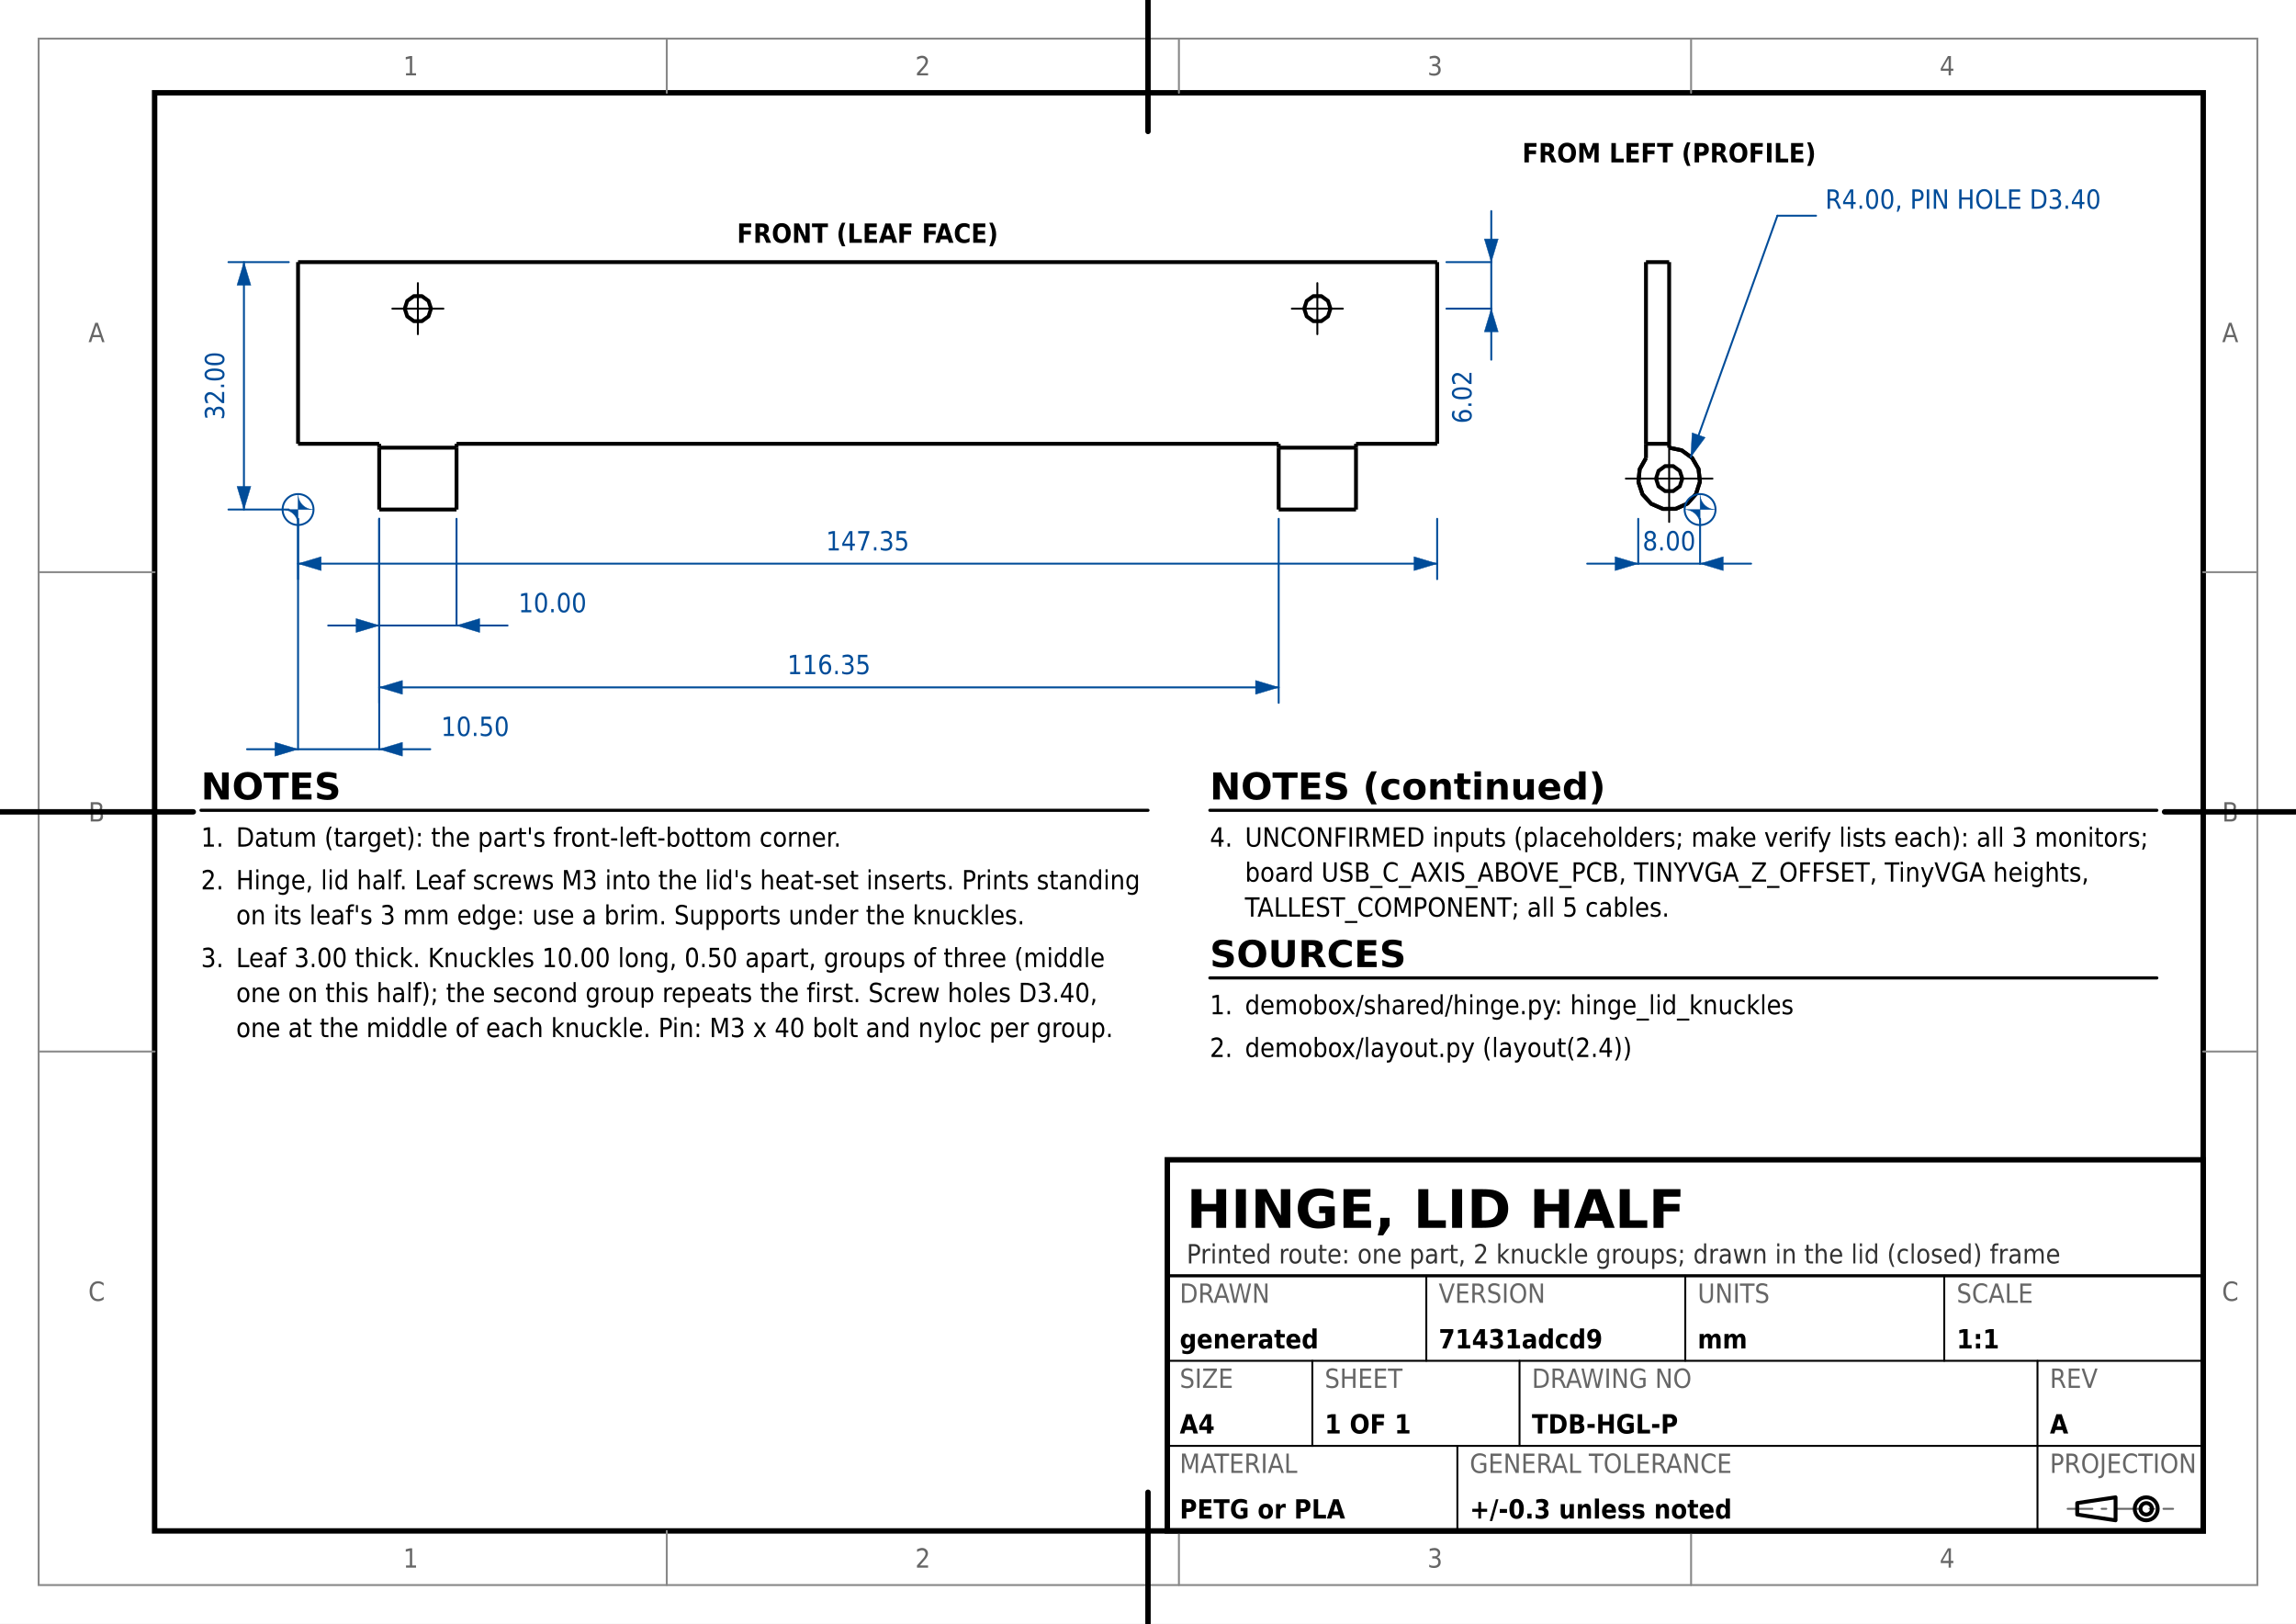
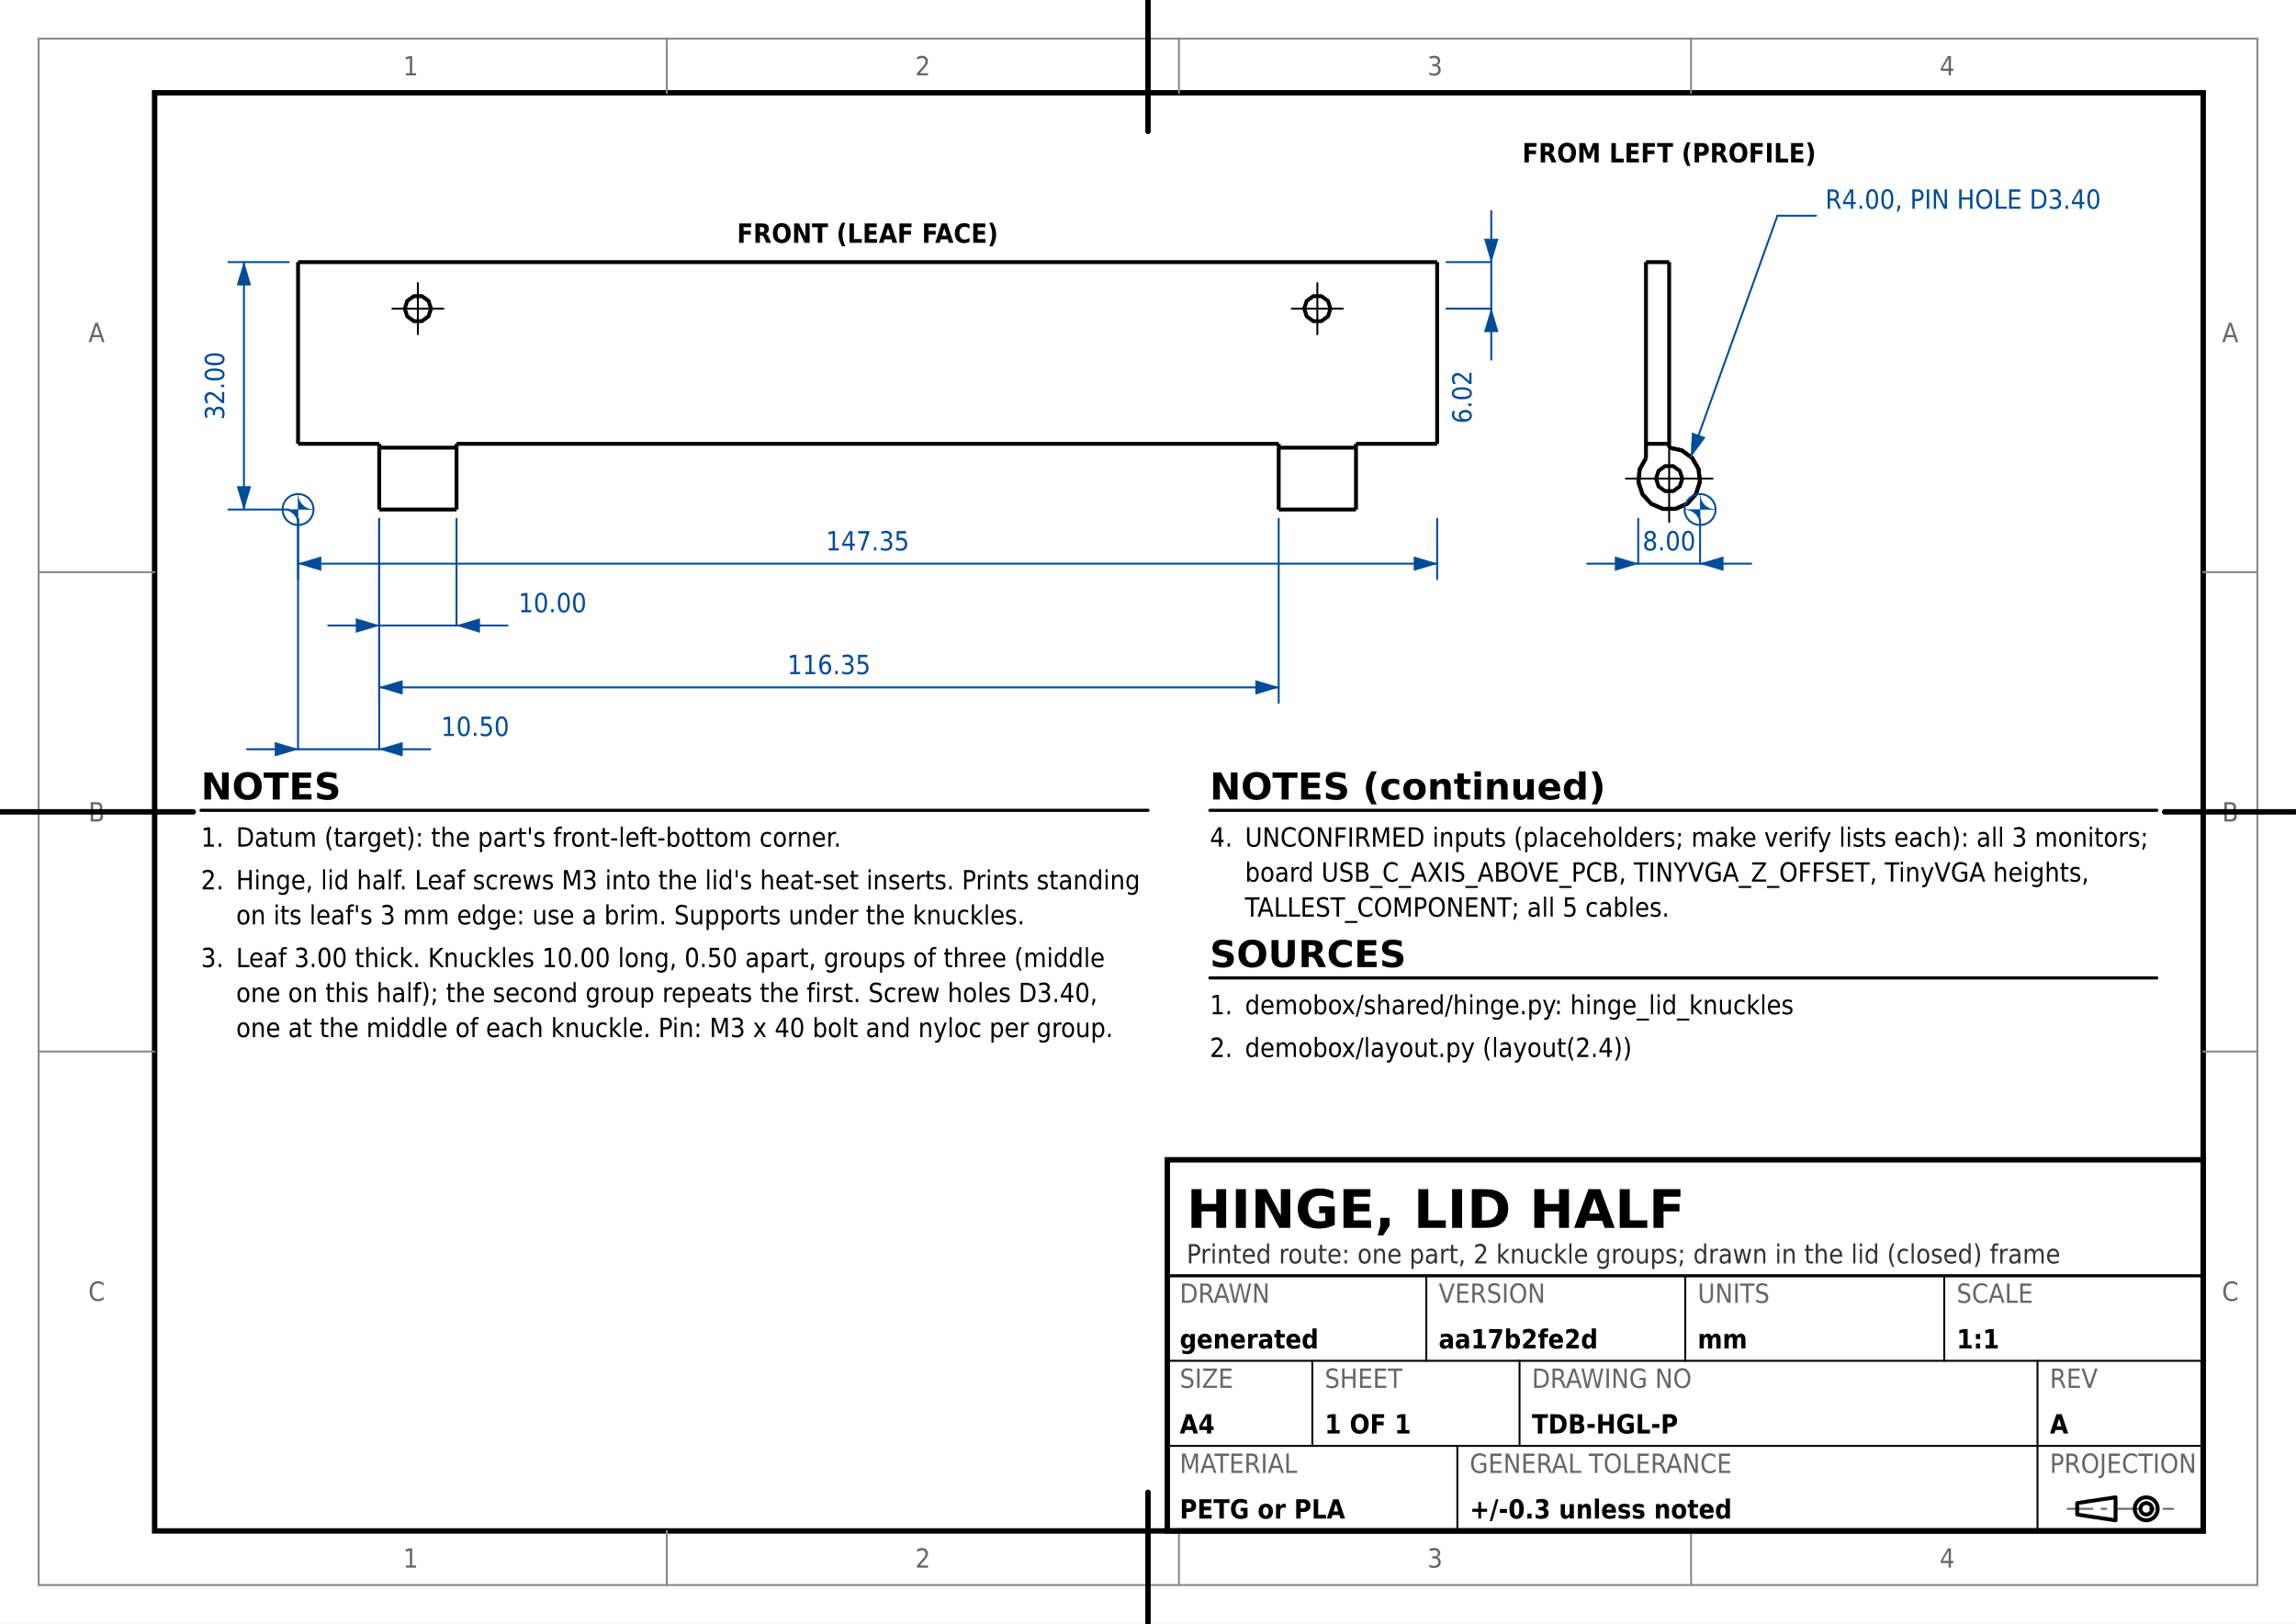
<svg xmlns="http://www.w3.org/2000/svg" version="1.1" width="297mm" height="210mm" viewBox="0 0 297 210">
  <rect width="100%" height="100%" fill="#ffffff" />
  <rect x="5" y="5" width="287" height="200" fill="none" stroke="#888888" stroke-width="0.25" />
  <rect x="20" y="12" width="265" height="186" fill="none" stroke="#000000" stroke-width="0.7" />
  <text x="53.125" y="202.75" font-family="DejaVu Sans Condensed, DejaVu Sans, Liberation Sans, sans-serif" font-size="3.429" fill="#666666" text-anchor="middle">1</text>
  <text x="53.125" y="9.75" font-family="DejaVu Sans Condensed, DejaVu Sans, Liberation Sans, sans-serif" font-size="3.429" fill="#666666" text-anchor="middle">1</text>
  <line x1="86.25" y1="205" x2="86.25" y2="198" stroke="#888888" stroke-width="0.25" stroke-linecap="round" />
  <line x1="86.25" y1="12" x2="86.25" y2="5" stroke="#888888" stroke-width="0.25" stroke-linecap="round" />
  <text x="119.375" y="202.75" font-family="DejaVu Sans Condensed, DejaVu Sans, Liberation Sans, sans-serif" font-size="3.429" fill="#666666" text-anchor="middle">2</text>
  <text x="119.375" y="9.75" font-family="DejaVu Sans Condensed, DejaVu Sans, Liberation Sans, sans-serif" font-size="3.429" fill="#666666" text-anchor="middle">2</text>
  <line x1="152.5" y1="205" x2="152.5" y2="198" stroke="#888888" stroke-width="0.25" stroke-linecap="round" />
  <line x1="152.5" y1="12" x2="152.5" y2="5" stroke="#888888" stroke-width="0.25" stroke-linecap="round" />
  <text x="185.625" y="202.75" font-family="DejaVu Sans Condensed, DejaVu Sans, Liberation Sans, sans-serif" font-size="3.429" fill="#666666" text-anchor="middle">3</text>
  <text x="185.625" y="9.75" font-family="DejaVu Sans Condensed, DejaVu Sans, Liberation Sans, sans-serif" font-size="3.429" fill="#666666" text-anchor="middle">3</text>
  <line x1="218.75" y1="205" x2="218.75" y2="198" stroke="#888888" stroke-width="0.25" stroke-linecap="round" />
  <line x1="218.75" y1="12" x2="218.75" y2="5" stroke="#888888" stroke-width="0.25" stroke-linecap="round" />
  <text x="251.875" y="202.75" font-family="DejaVu Sans Condensed, DejaVu Sans, Liberation Sans, sans-serif" font-size="3.429" fill="#666666" text-anchor="middle">4</text>
  <text x="251.875" y="9.75" font-family="DejaVu Sans Condensed, DejaVu Sans, Liberation Sans, sans-serif" font-size="3.429" fill="#666666" text-anchor="middle">4</text>
  <text x="12.5" y="168.25" font-family="DejaVu Sans Condensed, DejaVu Sans, Liberation Sans, sans-serif" font-size="3.429" fill="#666666" text-anchor="middle">C</text>
  <text x="288.5" y="168.25" font-family="DejaVu Sans Condensed, DejaVu Sans, Liberation Sans, sans-serif" font-size="3.429" fill="#666666" text-anchor="middle">C</text>
  <line x1="5" y1="136" x2="20" y2="136" stroke="#888888" stroke-width="0.25" stroke-linecap="round" />
  <line x1="285" y1="136" x2="292" y2="136" stroke="#888888" stroke-width="0.25" stroke-linecap="round" />
  <text x="12.5" y="106.25" font-family="DejaVu Sans Condensed, DejaVu Sans, Liberation Sans, sans-serif" font-size="3.429" fill="#666666" text-anchor="middle">B</text>
  <text x="288.5" y="106.25" font-family="DejaVu Sans Condensed, DejaVu Sans, Liberation Sans, sans-serif" font-size="3.429" fill="#666666" text-anchor="middle">B</text>
  <line x1="5" y1="74" x2="20" y2="74" stroke="#888888" stroke-width="0.25" stroke-linecap="round" />
  <line x1="285" y1="74" x2="292" y2="74" stroke="#888888" stroke-width="0.25" stroke-linecap="round" />
  <text x="12.5" y="44.25" font-family="DejaVu Sans Condensed, DejaVu Sans, Liberation Sans, sans-serif" font-size="3.429" fill="#666666" text-anchor="middle">A</text>
  <text x="288.5" y="44.25" font-family="DejaVu Sans Condensed, DejaVu Sans, Liberation Sans, sans-serif" font-size="3.429" fill="#666666" text-anchor="middle">A</text>
  <line x1="148.5" y1="210" x2="148.5" y2="193" stroke="#000000" stroke-width="0.7" stroke-linecap="round" />
  <line x1="148.5" y1="17" x2="148.5" y2="0" stroke="#000000" stroke-width="0.7" stroke-linecap="round" />
  <line x1="0" y1="105" x2="25" y2="105" stroke="#000000" stroke-width="0.7" stroke-linecap="round" />
  <line x1="280" y1="105" x2="297" y2="105" stroke="#000000" stroke-width="0.7" stroke-linecap="round" />
  <polyline points="38.555,57.4 49.055,57.4" fill="none" stroke="#000000" stroke-width="0.5" stroke-linejoin="round" />
  <polyline points="38.555,33.9 38.555,57.4" fill="none" stroke="#000000" stroke-width="0.5" stroke-linejoin="round" />
  <polyline points="49.055,57.4 49.055,57.9" fill="none" stroke="#000000" stroke-width="0.5" stroke-linejoin="round" />
  <polyline points="49.055,65.9 49.055,65.8 49.055,65.504 49.055,65.027 49.055,64.394 49.055,63.636 49.055,62.79 49.055,61.9 49.055,61.01 49.055,60.164 49.055,59.406 49.055,58.773 49.055,58.296 49.055,58 49.055,57.9" fill="none" stroke="#000000" stroke-width="0.5" stroke-linejoin="round" />
  <polyline points="38.555,33.9 185.905,33.9" fill="none" stroke="#000000" stroke-width="0.5" stroke-linejoin="round" />
  <polyline points="185.905,33.9 185.905,57.4" fill="none" stroke="#000000" stroke-width="0.5" stroke-linejoin="round" />
  <polyline points="175.405,57.4 185.905,57.4" fill="none" stroke="#000000" stroke-width="0.5" stroke-linejoin="round" />
  <polyline points="59.055,57.9 49.055,57.9" fill="none" stroke="#000000" stroke-width="0.5" stroke-linejoin="round" />
  <polyline points="175.405,57.4 175.405,57.9" fill="none" stroke="#000000" stroke-width="0.5" stroke-linejoin="round" />
  <polyline points="59.055,57.4 59.055,57.9" fill="none" stroke="#000000" stroke-width="0.5" stroke-linejoin="round" />
  <polyline points="175.405,57.9 165.405,57.9" fill="none" stroke="#000000" stroke-width="0.5" stroke-linejoin="round" />
  <polyline points="59.055,57.4 165.405,57.4" fill="none" stroke="#000000" stroke-width="0.5" stroke-linejoin="round" />
  <polyline points="165.405,57.4 165.405,57.9" fill="none" stroke="#000000" stroke-width="0.5" stroke-linejoin="round" />
  <polyline points="172.105,39.918 171.78,38.919 170.93,38.301 169.879,38.301 169.029,38.919 168.705,39.918 169.029,40.917 169.879,41.535 170.93,41.535 171.78,40.917 172.105,39.918" fill="none" stroke="#000000" stroke-width="0.5" stroke-linejoin="round" />
  <polyline points="55.755,39.918 55.43,38.919 54.58,38.301 53.529,38.301 52.679,38.919 52.355,39.918 52.679,40.917 53.529,41.535 54.58,41.535 55.43,40.917 55.755,39.918" fill="none" stroke="#000000" stroke-width="0.5" stroke-linejoin="round" />
  <polyline points="59.055,57.9 59.055,58 59.055,58.296 59.055,58.773 59.055,59.406 59.055,60.164 59.055,61.01 59.055,61.9 59.055,62.79 59.055,63.636 59.055,64.394 59.055,65.027 59.055,65.504 59.055,65.8 59.055,65.9" fill="none" stroke="#000000" stroke-width="0.5" stroke-linejoin="round" />
  <polyline points="175.405,57.9 175.405,58 175.405,58.296 175.405,58.773 175.405,59.406 175.405,60.164 175.405,61.01 175.405,61.9 175.405,62.79 175.405,63.636 175.405,64.394 175.405,65.027 175.405,65.504 175.405,65.8 175.405,65.9" fill="none" stroke="#000000" stroke-width="0.5" stroke-linejoin="round" />
  <polyline points="165.405,65.9 165.405,65.8 165.405,65.504 165.405,65.027 165.405,64.394 165.405,63.636 165.405,62.79 165.405,61.9 165.405,61.01 165.405,60.164 165.405,59.406 165.405,58.773 165.405,58.296 165.405,58 165.405,57.9" fill="none" stroke="#000000" stroke-width="0.5" stroke-linejoin="round" />
  <polyline points="59.055,65.9 49.055,65.9" fill="none" stroke="#000000" stroke-width="0.5" stroke-linejoin="round" />
  <polyline points="175.405,65.9 165.405,65.9" fill="none" stroke="#000000" stroke-width="0.5" stroke-linejoin="round" />
  <polyline points="215.915,57.4 212.915,57.4" fill="none" stroke="#000000" stroke-width="0.5" stroke-linejoin="round" />
  <polyline points="212.915,57.4 212.915,33.9" fill="none" stroke="#000000" stroke-width="0.5" stroke-linejoin="round" />
  <polyline points="212.915,33.9 215.915,33.9" fill="none" stroke="#000000" stroke-width="0.5" stroke-linejoin="round" />
  <polyline points="215.915,33.9 215.915,57.4" fill="none" stroke="#000000" stroke-width="0.5" stroke-linejoin="round" />
  <polyline points="212.915,59.254 212.915,57.4" fill="none" stroke="#000000" stroke-width="0.5" stroke-linejoin="round" />
  <polyline points="215.915,57.4 215.915,57.9" fill="none" stroke="#000000" stroke-width="0.5" stroke-linejoin="round" />
  <polyline points="212.915,59.254 212.099,60.7 211.941,62.353 212.467,63.927 213.587,65.153 215.108,65.818 216.768,65.808 218.281,65.125 219.387,63.886 219.894,62.306 219.716,60.655 218.883,59.219 217.539,58.245 215.915,57.9" fill="none" stroke="#000000" stroke-width="0.5" stroke-linejoin="round" />
  <polyline points="214.215,61.9 214.54,62.899 215.39,63.517 216.44,63.517 217.29,62.899 217.615,61.9 217.29,60.901 216.44,60.283 215.39,60.283 214.54,60.901 214.215,61.9" fill="none" stroke="#000000" stroke-width="0.5" stroke-linejoin="round" />
  <polyline points="212.915,59.254 212.099,60.7 211.941,62.353 212.467,63.927 213.587,65.153 215.108,65.818 216.768,65.808 218.281,65.125 219.387,63.886 219.894,62.306 219.716,60.655 218.883,59.219 217.539,58.245 215.915,57.9" fill="none" stroke="#000000" stroke-width="0.5" stroke-linejoin="round" />
  <line x1="50.755" y1="39.918" x2="57.355" y2="39.918" stroke="#000000" stroke-width="0.25" stroke-linecap="round" />
  <line x1="54.055" y1="43.218" x2="54.055" y2="36.618" stroke="#000000" stroke-width="0.25" stroke-linecap="round" />
  <line x1="167.105" y1="39.918" x2="173.705" y2="39.918" stroke="#000000" stroke-width="0.25" stroke-linecap="round" />
  <line x1="170.405" y1="43.218" x2="170.405" y2="36.618" stroke="#000000" stroke-width="0.25" stroke-linecap="round" />
  <line x1="210.315" y1="61.9" x2="221.515" y2="61.9" stroke="#000000" stroke-width="0.25" stroke-linecap="round" />
  <line x1="215.915" y1="67.5" x2="215.915" y2="56.3" stroke="#000000" stroke-width="0.25" stroke-linecap="round" />
  <circle cx="38.555" cy="65.9" r="2" fill="none" stroke="#004c99" stroke-width="0.25" />
  <path d="M 38.555 65.9 L 40.555 65.9 A 2.0 2.0 0 0 1 38.555 63.9 Z" fill="#004c99" stroke="#004c99" stroke-width="0.05" stroke-linejoin="round" stroke-linecap="round" />
  <path d="M 38.555 65.9 L 36.555 65.9 A 2.0 2.0 0 0 1 38.555 67.9 Z" fill="#004c99" stroke="#004c99" stroke-width="0.05" stroke-linejoin="round" stroke-linecap="round" />
  <circle cx="219.915" cy="65.9" r="2" fill="none" stroke="#004c99" stroke-width="0.25" />
  <path d="M 219.915 65.9 L 221.915 65.9 A 2.0 2.0 0 0 1 219.915 63.9 Z" fill="#004c99" stroke="#004c99" stroke-width="0.05" stroke-linejoin="round" stroke-linecap="round" />
  <path d="M 219.915 65.9 L 217.915 65.9 A 2.0 2.0 0 0 1 219.915 67.9 Z" fill="#004c99" stroke="#004c99" stroke-width="0.05" stroke-linejoin="round" stroke-linecap="round" />
  <line x1="37.355" y1="65.9" x2="29.555" y2="65.9" stroke="#004c99" stroke-width="0.25" stroke-linecap="round" />
  <line x1="37.355" y1="33.9" x2="29.555" y2="33.9" stroke="#004c99" stroke-width="0.25" stroke-linecap="round" />
  <line x1="31.555" y1="65.9" x2="31.555" y2="33.9" stroke="#004c99" stroke-width="0.25" stroke-linecap="round" />
  <polygon points="31.555,65.9 32.455,62.9 30.655,62.9" fill="#004c99" stroke="#004c99" stroke-width="0.05" stroke-linejoin="round" />
  <polygon points="31.555,33.9 30.655,36.9 32.455,36.9" fill="#004c99" stroke="#004c99" stroke-width="0.05" stroke-linejoin="round" />
  <text x="29" y="49.9" font-family="DejaVu Sans Condensed, DejaVu Sans, Liberation Sans, sans-serif" font-size="3.429" fill="#004c99" text-anchor="middle" transform="rotate(-90 29 49.9)">32.00</text>
  <line x1="38.555" y1="67.1" x2="38.555" y2="74.9" stroke="#004c99" stroke-width="0.25" stroke-linecap="round" />
  <line x1="185.905" y1="67.1" x2="185.905" y2="74.9" stroke="#004c99" stroke-width="0.25" stroke-linecap="round" />
  <line x1="38.555" y1="72.9" x2="185.905" y2="72.9" stroke="#004c99" stroke-width="0.25" stroke-linecap="round" />
  <polygon points="38.555,72.9 41.555,73.8 41.555,72" fill="#004c99" stroke="#004c99" stroke-width="0.05" stroke-linejoin="round" />
  <polygon points="185.905,72.9 182.905,72 182.905,73.8" fill="#004c99" stroke="#004c99" stroke-width="0.05" stroke-linejoin="round" />
  <text x="112.23" y="71.191" font-family="DejaVu Sans Condensed, DejaVu Sans, Liberation Sans, sans-serif" font-size="3.429" fill="#004c99" text-anchor="middle">147.35</text>
  <line x1="211.915" y1="67.1" x2="211.915" y2="72.9" stroke="#004c99" stroke-width="0.25" stroke-linecap="round" />
  <line x1="219.915" y1="67.1" x2="219.915" y2="72.9" stroke="#004c99" stroke-width="0.25" stroke-linecap="round" />
  <line x1="211.915" y1="72.9" x2="219.915" y2="72.9" stroke="#004c99" stroke-width="0.25" stroke-linecap="round" />
  <polygon points="211.915,72.9 208.915,72 208.915,73.8" fill="#004c99" stroke="#004c99" stroke-width="0.05" stroke-linejoin="round" />
  <polygon points="219.915,72.9 222.915,73.8 222.915,72" fill="#004c99" stroke="#004c99" stroke-width="0.05" stroke-linejoin="round" />
  <line x1="205.315" y1="72.9" x2="211.915" y2="72.9" stroke="#004c99" stroke-width="0.25" stroke-linecap="round" />
  <line x1="219.915" y1="72.9" x2="226.515" y2="72.9" stroke="#004c99" stroke-width="0.25" stroke-linecap="round" />
  <text x="215.915" y="71.191" font-family="DejaVu Sans Condensed, DejaVu Sans, Liberation Sans, sans-serif" font-size="3.429" fill="#004c99" text-anchor="middle">8.00</text>
  <polygon points="218.715,59.1 220.576,56.581 218.881,55.972" fill="#004c99" stroke="#004c99" stroke-width="0.05" stroke-linejoin="round" />
  <line x1="218.715" y1="59.1" x2="229.915" y2="27.9" stroke="#004c99" stroke-width="0.25" stroke-linecap="round" />
  <line x1="229.915" y1="27.9" x2="234.915" y2="27.9" stroke="#004c99" stroke-width="0.25" stroke-linecap="round" />
  <text x="236.115" y="27" font-family="DejaVu Sans Condensed, DejaVu Sans, Liberation Sans, sans-serif" font-size="3.429" fill="#004c99" text-anchor="start">R4.00, PIN HOLE D3.40</text>
  <line x1="49.055" y1="67.1" x2="49.055" y2="80.9" stroke="#004c99" stroke-width="0.25" stroke-linecap="round" />
  <line x1="59.055" y1="67.1" x2="59.055" y2="80.9" stroke="#004c99" stroke-width="0.25" stroke-linecap="round" />
  <line x1="49.055" y1="80.9" x2="59.055" y2="80.9" stroke="#004c99" stroke-width="0.25" stroke-linecap="round" />
  <polygon points="49.055,80.9 46.055,80 46.055,81.8" fill="#004c99" stroke="#004c99" stroke-width="0.05" stroke-linejoin="round" />
  <polygon points="59.055,80.9 62.055,81.8 62.055,80" fill="#004c99" stroke="#004c99" stroke-width="0.05" stroke-linejoin="round" />
  <line x1="42.455" y1="80.9" x2="49.055" y2="80.9" stroke="#004c99" stroke-width="0.25" stroke-linecap="round" />
  <line x1="59.055" y1="80.9" x2="65.655" y2="80.9" stroke="#004c99" stroke-width="0.25" stroke-linecap="round" />
  <text x="67.055" y="79.191" font-family="DejaVu Sans Condensed, DejaVu Sans, Liberation Sans, sans-serif" font-size="3.429" fill="#004c99" text-anchor="start">10.00</text>
  <line x1="49.055" y1="67.1" x2="49.055" y2="90.9" stroke="#004c99" stroke-width="0.25" stroke-linecap="round" />
  <line x1="165.405" y1="67.1" x2="165.405" y2="90.9" stroke="#004c99" stroke-width="0.25" stroke-linecap="round" />
  <line x1="49.055" y1="88.9" x2="165.405" y2="88.9" stroke="#004c99" stroke-width="0.25" stroke-linecap="round" />
  <polygon points="49.055,88.9 52.055,89.8 52.055,88" fill="#004c99" stroke="#004c99" stroke-width="0.05" stroke-linejoin="round" />
  <polygon points="165.405,88.9 162.405,88 162.405,89.8" fill="#004c99" stroke="#004c99" stroke-width="0.05" stroke-linejoin="round" />
  <text x="107.23" y="87.191" font-family="DejaVu Sans Condensed, DejaVu Sans, Liberation Sans, sans-serif" font-size="3.429" fill="#004c99" text-anchor="middle">116.35</text>
  <line x1="187.105" y1="33.9" x2="192.905" y2="33.9" stroke="#004c99" stroke-width="0.25" stroke-linecap="round" />
  <line x1="187.105" y1="39.918" x2="192.905" y2="39.918" stroke="#004c99" stroke-width="0.25" stroke-linecap="round" />
  <line x1="192.905" y1="39.918" x2="192.905" y2="33.9" stroke="#004c99" stroke-width="0.25" stroke-linecap="round" />
  <polygon points="192.905,39.918 192.005,42.918 193.805,42.918" fill="#004c99" stroke="#004c99" stroke-width="0.05" stroke-linejoin="round" />
  <polygon points="192.905,33.9 193.805,30.9 192.005,30.9" fill="#004c99" stroke="#004c99" stroke-width="0.05" stroke-linejoin="round" />
  <line x1="192.905" y1="46.518" x2="192.905" y2="39.918" stroke="#004c99" stroke-width="0.25" stroke-linecap="round" />
  <line x1="192.905" y1="33.9" x2="192.905" y2="27.3" stroke="#004c99" stroke-width="0.25" stroke-linecap="round" />
  <text x="190.35" y="47.918" font-family="DejaVu Sans Condensed, DejaVu Sans, Liberation Sans, sans-serif" font-size="3.429" fill="#004c99" text-anchor="end" transform="rotate(-90 190.35 47.9179)">6.02</text>
  <line x1="38.555" y1="67.1" x2="38.555" y2="96.9" stroke="#004c99" stroke-width="0.25" stroke-linecap="round" />
  <line x1="49.055" y1="67.1" x2="49.055" y2="96.9" stroke="#004c99" stroke-width="0.25" stroke-linecap="round" />
  <line x1="38.555" y1="96.9" x2="49.055" y2="96.9" stroke="#004c99" stroke-width="0.25" stroke-linecap="round" />
  <polygon points="38.555,96.9 35.555,96 35.555,97.8" fill="#004c99" stroke="#004c99" stroke-width="0.05" stroke-linejoin="round" />
  <polygon points="49.055,96.9 52.055,97.8 52.055,96" fill="#004c99" stroke="#004c99" stroke-width="0.05" stroke-linejoin="round" />
  <line x1="31.955" y1="96.9" x2="38.555" y2="96.9" stroke="#004c99" stroke-width="0.25" stroke-linecap="round" />
  <line x1="49.055" y1="96.9" x2="55.655" y2="96.9" stroke="#004c99" stroke-width="0.25" stroke-linecap="round" />
  <text x="57.055" y="95.191" font-family="DejaVu Sans Condensed, DejaVu Sans, Liberation Sans, sans-serif" font-size="3.429" fill="#004c99" text-anchor="start">10.50</text>
  <text x="112.23" y="31.4" font-family="DejaVu Sans Condensed, DejaVu Sans, Liberation Sans, sans-serif" font-size="3.429" fill="#000000" text-anchor="middle" font-weight="bold">FRONT (LEAF FACE)</text>
  <text x="215.915" y="21" font-family="DejaVu Sans Condensed, DejaVu Sans, Liberation Sans, sans-serif" font-size="3.429" fill="#000000" text-anchor="middle" font-weight="bold">FROM LEFT (PROFILE)</text>
  <text x="26" y="103.4" font-family="DejaVu Sans, Liberation Sans, sans-serif" font-size="4.801" fill="#000000" text-anchor="start" font-weight="bold">NOTES</text>
  <line x1="26" y1="104.8" x2="148.5" y2="104.8" stroke="#000000" stroke-width="0.4" stroke-linecap="round" />
  <text x="26" y="109.5" font-family="DejaVu Sans Condensed, DejaVu Sans, Liberation Sans, sans-serif" font-size="3.429" fill="#000000" text-anchor="start">1.</text>
  <text x="30.542" y="109.5" font-family="DejaVu Sans Condensed, DejaVu Sans, Liberation Sans, sans-serif" font-size="3.429" fill="#000000" text-anchor="start">Datum (target): the part's front-left-bottom corner.</text>
  <text x="26" y="115.027" font-family="DejaVu Sans Condensed, DejaVu Sans, Liberation Sans, sans-serif" font-size="3.429" fill="#000000" text-anchor="start">2.</text>
  <text x="30.542" y="115.027" font-family="DejaVu Sans Condensed, DejaVu Sans, Liberation Sans, sans-serif" font-size="3.429" fill="#000000" text-anchor="start">Hinge, lid half. Leaf screws M3 into the lid's heat-set inserts. Prints standing</text>
  <text x="30.542" y="119.553" font-family="DejaVu Sans Condensed, DejaVu Sans, Liberation Sans, sans-serif" font-size="3.429" fill="#000000" text-anchor="start">on its leaf's 3 mm edge: use a brim. Supports under the knuckles.</text>
  <text x="26" y="125.08" font-family="DejaVu Sans Condensed, DejaVu Sans, Liberation Sans, sans-serif" font-size="3.429" fill="#000000" text-anchor="start">3.</text>
  <text x="30.542" y="125.08" font-family="DejaVu Sans Condensed, DejaVu Sans, Liberation Sans, sans-serif" font-size="3.429" fill="#000000" text-anchor="start">Leaf 3.00 thick. Knuckles 10.00 long, 0.50 apart, groups of three (middle</text>
  <text x="30.542" y="129.607" font-family="DejaVu Sans Condensed, DejaVu Sans, Liberation Sans, sans-serif" font-size="3.429" fill="#000000" text-anchor="start">one on this half); the second group repeats the first. Screw holes D3.40,</text>
  <text x="30.542" y="134.134" font-family="DejaVu Sans Condensed, DejaVu Sans, Liberation Sans, sans-serif" font-size="3.429" fill="#000000" text-anchor="start">one at the middle of each knuckle. Pin: M3 x 40 bolt and nyloc per group.</text>
  <text x="156.5" y="103.4" font-family="DejaVu Sans, Liberation Sans, sans-serif" font-size="4.801" fill="#000000" text-anchor="start" font-weight="bold">NOTES (continued)</text>
  <line x1="156.5" y1="104.8" x2="279" y2="104.8" stroke="#000000" stroke-width="0.4" stroke-linecap="round" />
  <text x="156.5" y="109.5" font-family="DejaVu Sans Condensed, DejaVu Sans, Liberation Sans, sans-serif" font-size="3.429" fill="#000000" text-anchor="start">4.</text>
  <text x="161.042" y="109.5" font-family="DejaVu Sans Condensed, DejaVu Sans, Liberation Sans, sans-serif" font-size="3.429" fill="#000000" text-anchor="start">UNCONFIRMED inputs (placeholders; make verify lists each): all 3 monitors;</text>
  <text x="161.042" y="114.027" font-family="DejaVu Sans Condensed, DejaVu Sans, Liberation Sans, sans-serif" font-size="3.429" fill="#000000" text-anchor="start">board USB_C_AXIS_ABOVE_PCB, TINYVGA_Z_OFFSET, TinyVGA heights,</text>
  <text x="161.042" y="118.553" font-family="DejaVu Sans Condensed, DejaVu Sans, Liberation Sans, sans-serif" font-size="3.429" fill="#000000" text-anchor="start">TALLEST_COMPONENT; all 5 cables.</text>
  <text x="156.5" y="125.08" font-family="DejaVu Sans, Liberation Sans, sans-serif" font-size="4.801" fill="#000000" text-anchor="start" font-weight="bold">SOURCES</text>
  <line x1="156.5" y1="126.48" x2="279" y2="126.48" stroke="#000000" stroke-width="0.4" stroke-linecap="round" />
  <text x="156.5" y="131.18" font-family="DejaVu Sans Condensed, DejaVu Sans, Liberation Sans, sans-serif" font-size="3.429" fill="#000000" text-anchor="start">1.</text>
  <text x="161.042" y="131.18" font-family="DejaVu Sans Condensed, DejaVu Sans, Liberation Sans, sans-serif" font-size="3.429" fill="#000000" text-anchor="start">demobox/shared/hinge.py: hinge_lid_knuckles</text>
  <text x="156.5" y="136.707" font-family="DejaVu Sans Condensed, DejaVu Sans, Liberation Sans, sans-serif" font-size="3.429" fill="#000000" text-anchor="start">2.</text>
  <text x="161.042" y="136.707" font-family="DejaVu Sans Condensed, DejaVu Sans, Liberation Sans, sans-serif" font-size="3.429" fill="#000000" text-anchor="start">demobox/layout.py (layout(2.4))</text>
  <rect x="151" y="150" width="134" height="48" fill="none" stroke="#000000" stroke-width="0.7" />
  <line x1="151" y1="165" x2="285" y2="165" stroke="#000000" stroke-width="0.4" stroke-linecap="round" />
  <text x="153.5" y="158.8" font-family="DejaVu Sans, Liberation Sans, sans-serif" font-size="6.859" fill="#000000" text-anchor="start" font-weight="bold">HINGE, LID HALF</text>
  <text x="153.5" y="163.4" font-family="DejaVu Sans Condensed, DejaVu Sans, Liberation Sans, sans-serif" font-size="3.429" fill="#333333" text-anchor="start">Printed route: one part, 2 knuckle groups; drawn in the lid (closed) frame</text>
  <text x="152.6" y="168.5" font-family="DejaVu Sans Condensed, DejaVu Sans, Liberation Sans, sans-serif" font-size="3.429" fill="#666666" text-anchor="start">DRAWN</text>
  <text x="152.6" y="174.4" font-family="DejaVu Sans Condensed, DejaVu Sans, Liberation Sans, sans-serif" font-size="3.429" fill="#000000" text-anchor="start" font-weight="bold">generated</text>
  <line x1="184.5" y1="176" x2="184.5" y2="165" stroke="#000000" stroke-width="0.25" stroke-linecap="round" />
  <text x="186.1" y="168.5" font-family="DejaVu Sans Condensed, DejaVu Sans, Liberation Sans, sans-serif" font-size="3.429" fill="#666666" text-anchor="start">VERSION</text>
-   <text x="186.1" y="174.4" font-family="DejaVu Sans Condensed, DejaVu Sans, Liberation Sans, sans-serif" font-size="3.429" fill="#000000" text-anchor="start" font-weight="bold">71431adcd9</text>
+   <text x="186.1" y="174.4" font-family="DejaVu Sans Condensed, DejaVu Sans, Liberation Sans, sans-serif" font-size="3.429" fill="#000000" text-anchor="start" font-weight="bold">aa17b2fe2d</text>
  <line x1="218" y1="176" x2="218" y2="165" stroke="#000000" stroke-width="0.25" stroke-linecap="round" />
  <text x="219.6" y="168.5" font-family="DejaVu Sans Condensed, DejaVu Sans, Liberation Sans, sans-serif" font-size="3.429" fill="#666666" text-anchor="start">UNITS</text>
  <text x="219.6" y="174.4" font-family="DejaVu Sans Condensed, DejaVu Sans, Liberation Sans, sans-serif" font-size="3.429" fill="#000000" text-anchor="start" font-weight="bold">mm</text>
  <line x1="251.5" y1="176" x2="251.5" y2="165" stroke="#000000" stroke-width="0.25" stroke-linecap="round" />
  <text x="253.1" y="168.5" font-family="DejaVu Sans Condensed, DejaVu Sans, Liberation Sans, sans-serif" font-size="3.429" fill="#666666" text-anchor="start">SCALE</text>
  <text x="253.1" y="174.4" font-family="DejaVu Sans Condensed, DejaVu Sans, Liberation Sans, sans-serif" font-size="3.429" fill="#000000" text-anchor="start" font-weight="bold">1:1</text>
  <line x1="151" y1="176" x2="285" y2="176" stroke="#000000" stroke-width="0.25" stroke-linecap="round" />
  <text x="152.6" y="179.5" font-family="DejaVu Sans Condensed, DejaVu Sans, Liberation Sans, sans-serif" font-size="3.429" fill="#666666" text-anchor="start">SIZE</text>
  <text x="152.6" y="185.4" font-family="DejaVu Sans Condensed, DejaVu Sans, Liberation Sans, sans-serif" font-size="3.429" fill="#000000" text-anchor="start" font-weight="bold">A4</text>
  <line x1="169.76" y1="187" x2="169.76" y2="176" stroke="#000000" stroke-width="0.25" stroke-linecap="round" />
  <text x="171.36" y="179.5" font-family="DejaVu Sans Condensed, DejaVu Sans, Liberation Sans, sans-serif" font-size="3.429" fill="#666666" text-anchor="start">SHEET</text>
  <text x="171.36" y="185.4" font-family="DejaVu Sans Condensed, DejaVu Sans, Liberation Sans, sans-serif" font-size="3.429" fill="#000000" text-anchor="start" font-weight="bold">1 OF 1</text>
  <line x1="196.56" y1="187" x2="196.56" y2="176" stroke="#000000" stroke-width="0.25" stroke-linecap="round" />
  <text x="198.16" y="179.5" font-family="DejaVu Sans Condensed, DejaVu Sans, Liberation Sans, sans-serif" font-size="3.429" fill="#666666" text-anchor="start">DRAWING NO</text>
  <text x="198.16" y="185.4" font-family="DejaVu Sans Condensed, DejaVu Sans, Liberation Sans, sans-serif" font-size="3.429" fill="#000000" text-anchor="start" font-weight="bold">TDB-HGL-P</text>
  <line x1="263.56" y1="187" x2="263.56" y2="176" stroke="#000000" stroke-width="0.25" stroke-linecap="round" />
  <text x="265.16" y="179.5" font-family="DejaVu Sans Condensed, DejaVu Sans, Liberation Sans, sans-serif" font-size="3.429" fill="#666666" text-anchor="start">REV</text>
  <text x="265.16" y="185.4" font-family="DejaVu Sans Condensed, DejaVu Sans, Liberation Sans, sans-serif" font-size="3.429" fill="#000000" text-anchor="start" font-weight="bold">A</text>
  <line x1="151" y1="187" x2="285" y2="187" stroke="#000000" stroke-width="0.25" stroke-linecap="round" />
  <text x="152.6" y="190.5" font-family="DejaVu Sans Condensed, DejaVu Sans, Liberation Sans, sans-serif" font-size="3.429" fill="#666666" text-anchor="start">MATERIAL</text>
  <text x="152.6" y="196.4" font-family="DejaVu Sans Condensed, DejaVu Sans, Liberation Sans, sans-serif" font-size="3.429" fill="#000000" text-anchor="start" font-weight="bold">PETG or PLA</text>
  <line x1="188.52" y1="198" x2="188.52" y2="187" stroke="#000000" stroke-width="0.25" stroke-linecap="round" />
  <text x="190.12" y="190.5" font-family="DejaVu Sans Condensed, DejaVu Sans, Liberation Sans, sans-serif" font-size="3.429" fill="#666666" text-anchor="start">GENERAL TOLERANCE</text>
  <text x="190.12" y="196.4" font-family="DejaVu Sans Condensed, DejaVu Sans, Liberation Sans, sans-serif" font-size="3.429" fill="#000000" text-anchor="start" font-weight="bold">+/-0.3 unless noted</text>
  <line x1="263.56" y1="198" x2="263.56" y2="187" stroke="#000000" stroke-width="0.25" stroke-linecap="round" />
  <text x="265.16" y="190.5" font-family="DejaVu Sans Condensed, DejaVu Sans, Liberation Sans, sans-serif" font-size="3.429" fill="#666666" text-anchor="start">PROJECTION</text>
  <line x1="267.46" y1="195.14" x2="281.1" y2="195.14" stroke="#666666" stroke-width="0.25" stroke-linecap="round" stroke-dasharray="3.2,1.2,0.6,1.2" />
  <polygon points="268.7,194.396 273.66,193.652 273.66,196.628 268.7,195.884" fill="none" stroke="#000000" stroke-width="0.5" stroke-linejoin="round" />
  <circle cx="277.628" cy="195.14" r="1.488" fill="none" stroke="#000000" stroke-width="0.5" />
  <circle cx="277.628" cy="195.14" r="0.744" fill="none" stroke="#000000" stroke-width="0.5" />
</svg>
